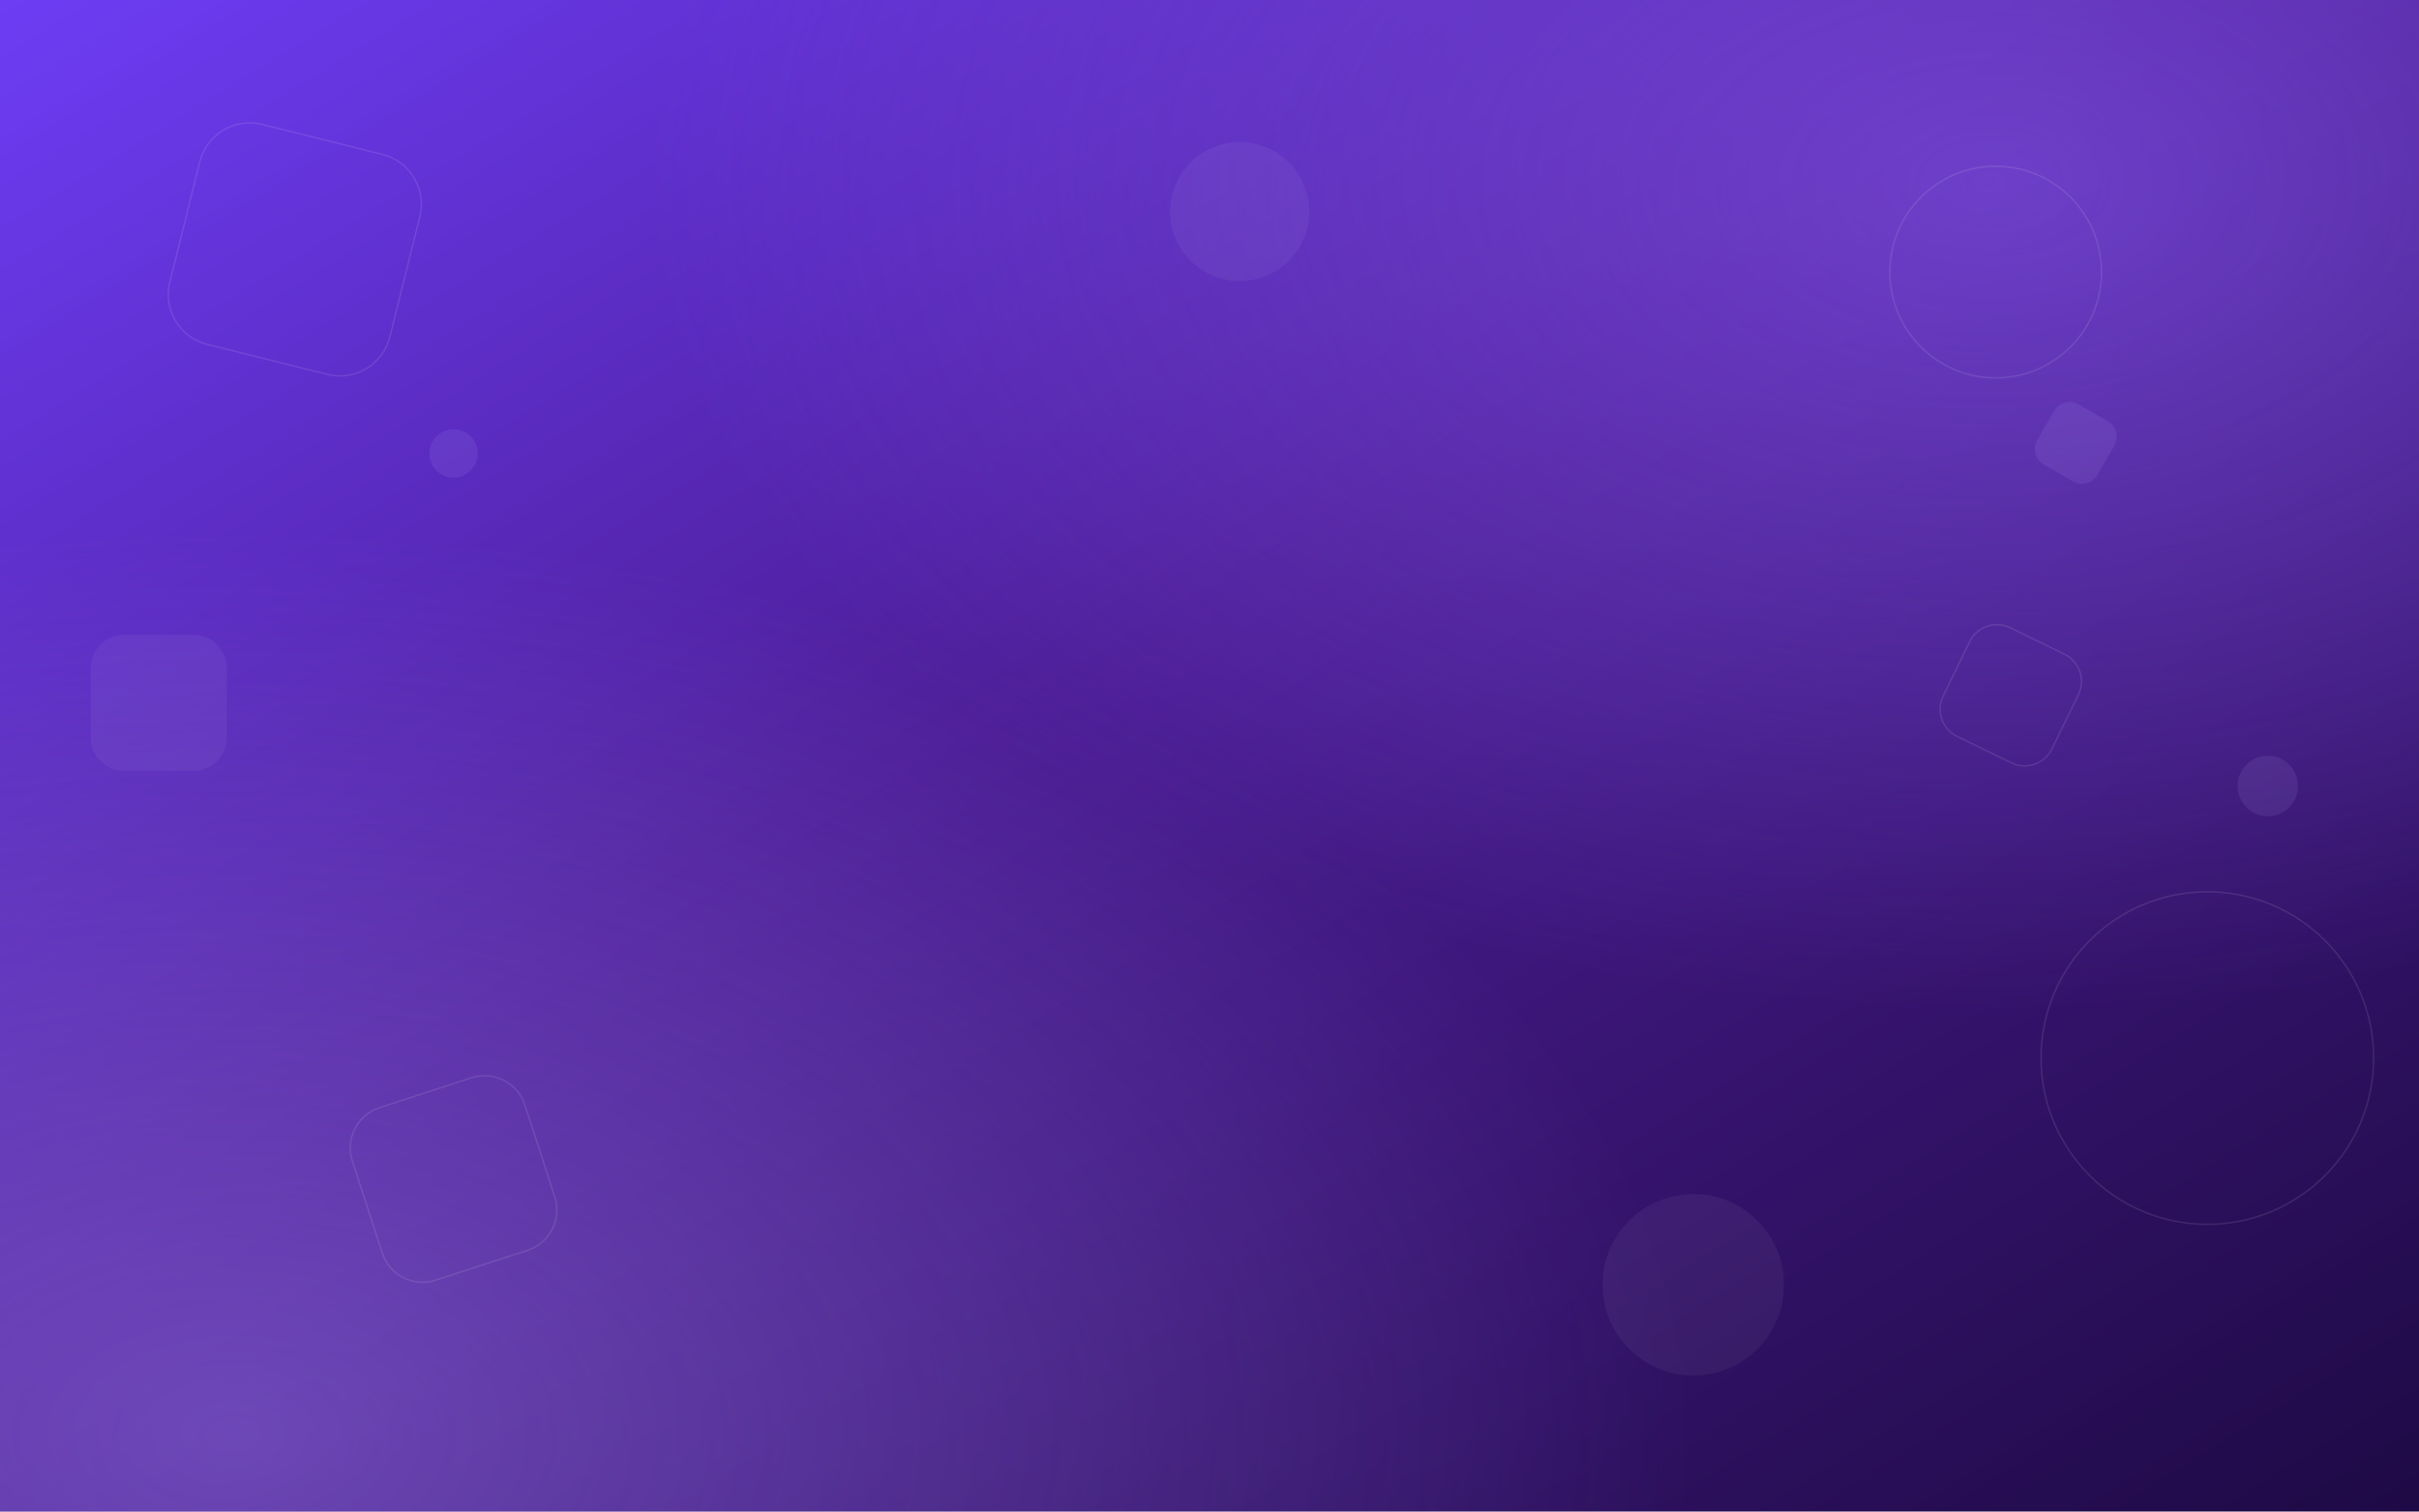
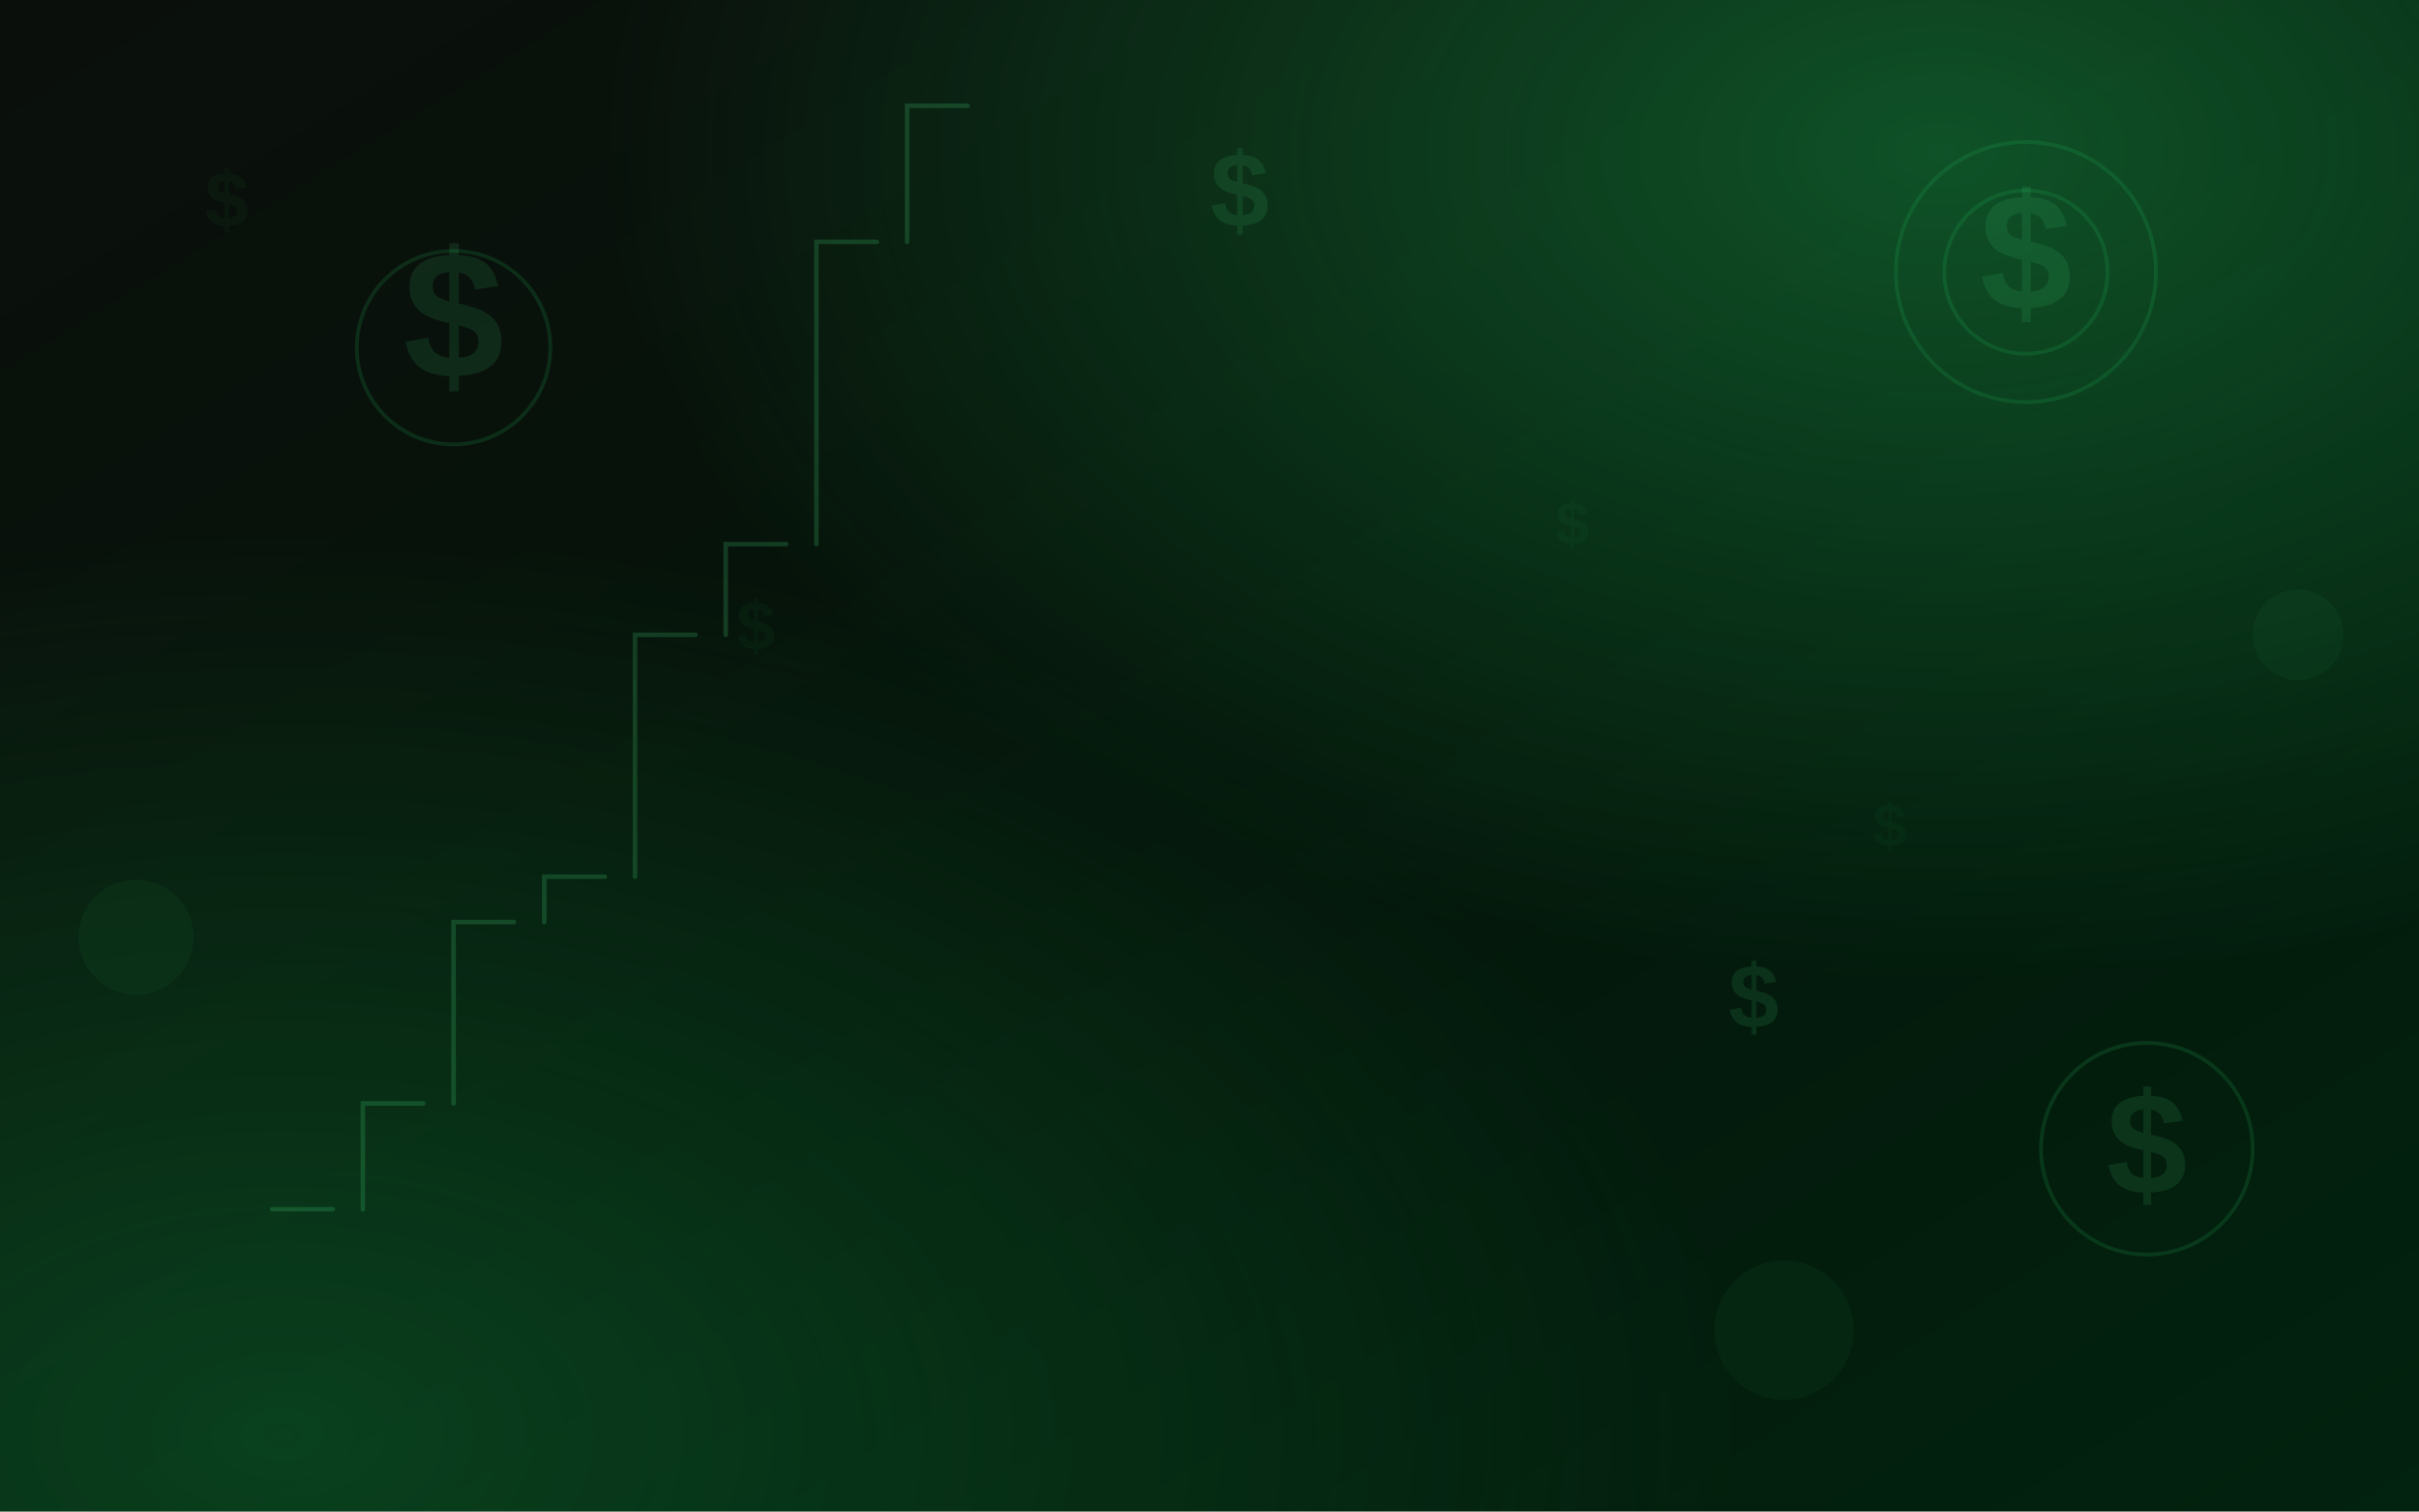
<svg xmlns="http://www.w3.org/2000/svg" width="1600" height="1000" viewBox="0 0 1600 1000">
  <defs>
    <linearGradient id="bg" x1="0" y1="0" x2="1" y2="1">
-       <stop offset="0" stop-color="#6d3df5" />
-       <stop offset="0.45" stop-color="#4c1d95" />
-       <stop offset="1" stop-color="#1e0a45" />
+       <stop offset="0" stop-color="#0b0f0b" />
+       <stop offset="0.5" stop-color="#04150a" />
+       <stop offset="1" stop-color="#02230f" />
    </linearGradient>
-     <radialGradient id="glow1" cx="0.82" cy="0.12" r="0.55">
-       <stop offset="0" stop-color="#8b5cf6" stop-opacity="0.55" />
-       <stop offset="1" stop-color="#8b5cf6" stop-opacity="0" />
+     <radialGradient id="glow1" cx="0.8" cy="0.1" r="0.55">
+       <stop offset="0" stop-color="#22c55e" stop-opacity="0.35" />
+       <stop offset="1" stop-color="#22c55e" stop-opacity="0" />
    </radialGradient>
-     <radialGradient id="glow2" cx="0.1" cy="0.95" r="0.6">
-       <stop offset="0" stop-color="#a78bfa" stop-opacity="0.4" />
-       <stop offset="1" stop-color="#a78bfa" stop-opacity="0" />
+     <radialGradient id="glow2" cx="0.12" cy="0.95" r="0.6">
+       <stop offset="0" stop-color="#16a34a" stop-opacity="0.3" />
+       <stop offset="1" stop-color="#16a34a" stop-opacity="0" />
    </radialGradient>
  </defs>
  <rect width="1600" height="1000" fill="url(#bg)" />
  <rect width="1600" height="1000" fill="url(#glow1)" />
  <rect width="1600" height="1000" fill="url(#glow2)" />
-   <g fill="none" stroke="#ffffff" stroke-opacity="0.10">
-     <rect x="120" y="90" width="150" height="150" rx="34" transform="rotate(14 195 165)" />
-     <circle cx="1320" cy="180" r="70" />
-     <rect x="240" y="720" width="120" height="120" rx="28" transform="rotate(-18 300 780)" />
-     <circle cx="1460" cy="700" r="110" />
-     <rect x="1290" y="420" width="80" height="80" rx="20" transform="rotate(26 1330 460)" />
+   <g stroke="#4ade80" stroke-opacity="0.20" stroke-width="3" fill="none" stroke-linecap="round">
+     <path d="M180 800 h40 m20 0 v-70 h40 m20 0 v-120 h40 m20 0 v-30 h40 m20 0 v-160 h40 m20 0 v-60 h40 m20 0 v-200 h40 m20 0 v-90 h40" />
  </g>
-   <g fill="#ffffff" fill-opacity="0.05">
-     <circle cx="820" cy="140" r="46" />
-     <rect x="60" y="420" width="90" height="90" rx="22" />
-     <circle cx="1120" cy="850" r="60" />
+   <g stroke="#22c55e" stroke-opacity="0.16" fill="none" stroke-width="2.5">
+     <circle cx="1340" cy="180" r="86" />
+     <circle cx="1340" cy="180" r="54" />
+     <circle cx="300" cy="230" r="64" />
+     <circle cx="1420" cy="760" r="70" />
  </g>
-   <g fill="#c4b5fd" fill-opacity="0.10">
-     <circle cx="300" cy="300" r="16" />
-     <rect x="1350" y="270" width="46" height="46" rx="12" transform="rotate(30 1373 293)" />
-     <circle cx="1500" cy="520" r="20" />
+   <g fill="#22c55e" fill-opacity="0.06">
+     <circle cx="1180" cy="880" r="46" />
+     <circle cx="90" cy="620" r="38" />
+     <circle cx="1520" cy="420" r="30" />
+   </g>
+   <g fill="#4ade80" fill-opacity="0.12" font-family="Arial,Helvetica,sans-serif" font-weight="bold" text-anchor="middle">
+     <text x="300" y="250" font-size="120">$</text>
+     <text x="1340" y="205" font-size="110">$</text>
+     <text x="1420" y="790" font-size="96">$</text>
+     <text x="820" y="150" font-size="70">$</text>
+     <text x="1160" y="680" font-size="60">$</text>
+   </g>
+   <g fill="#22c55e" fill-opacity="0.05" font-family="Arial,Helvetica,sans-serif" font-weight="bold" text-anchor="middle">
+     <text x="500" y="430" font-size="46">$</text>
+     <text x="1040" y="360" font-size="40">$</text>
+     <text x="150" y="150" font-size="52">$</text>
+     <text x="1250" y="560" font-size="40">$</text>
  </g>
</svg>
